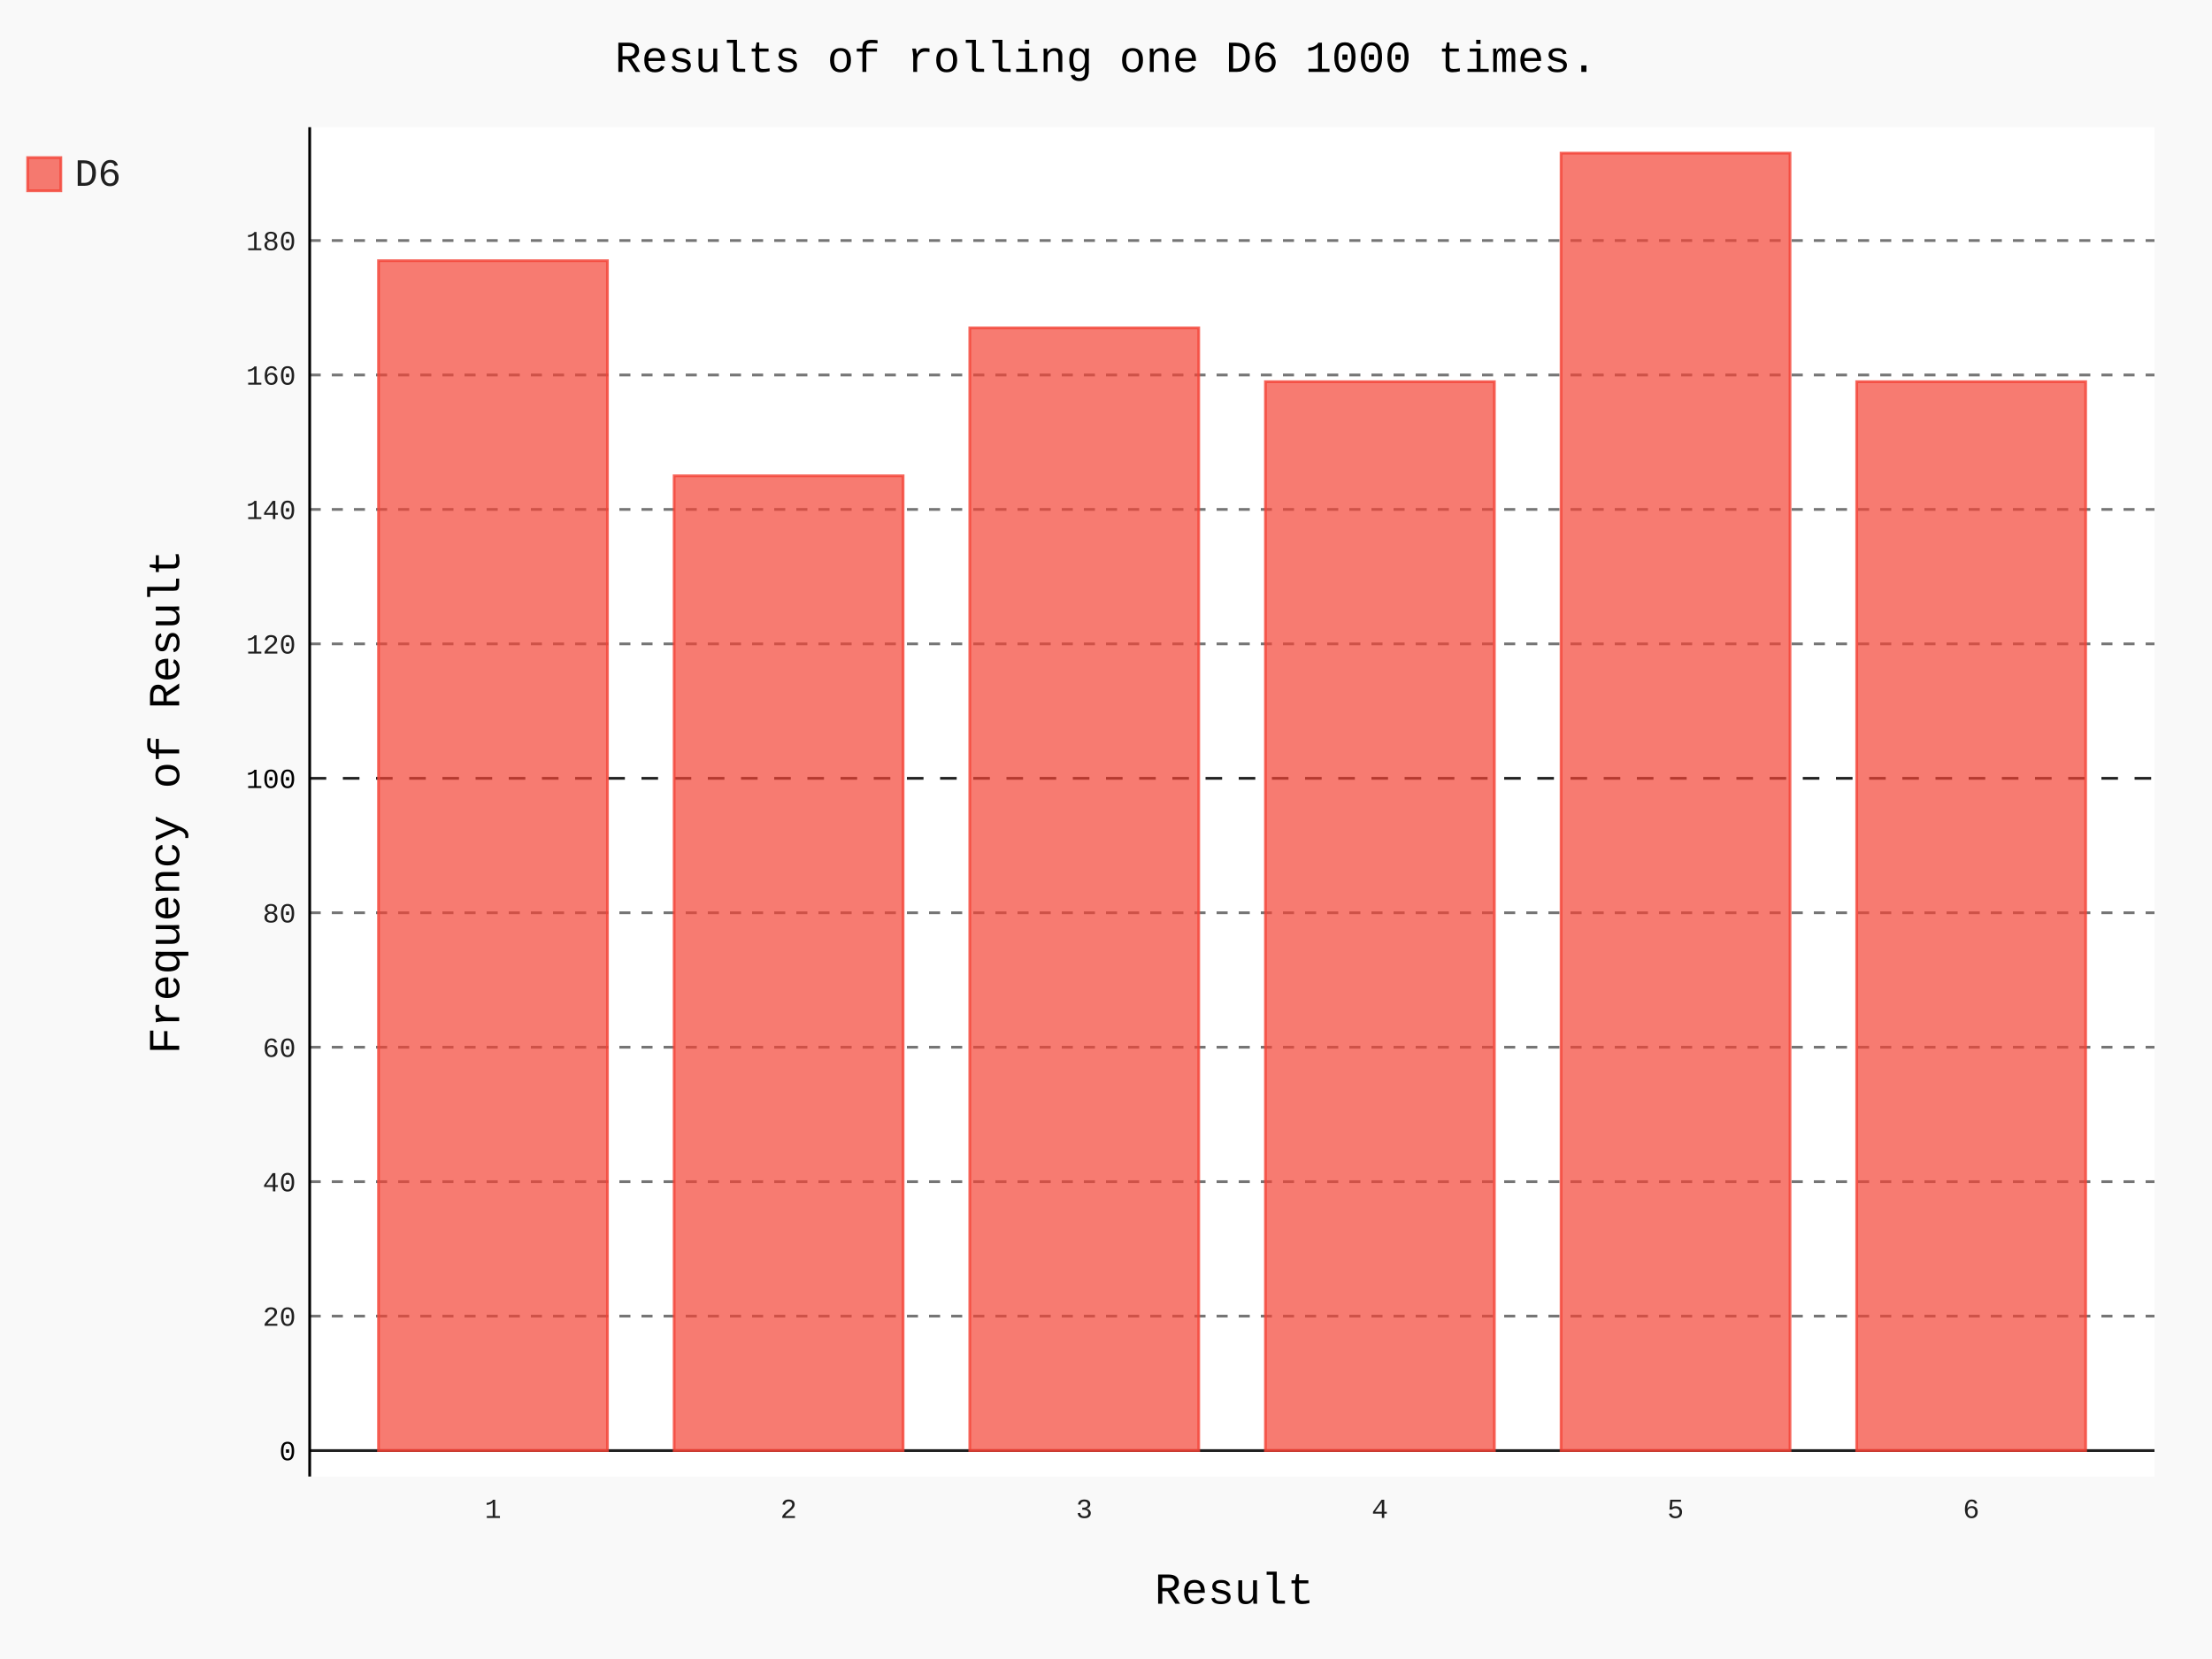
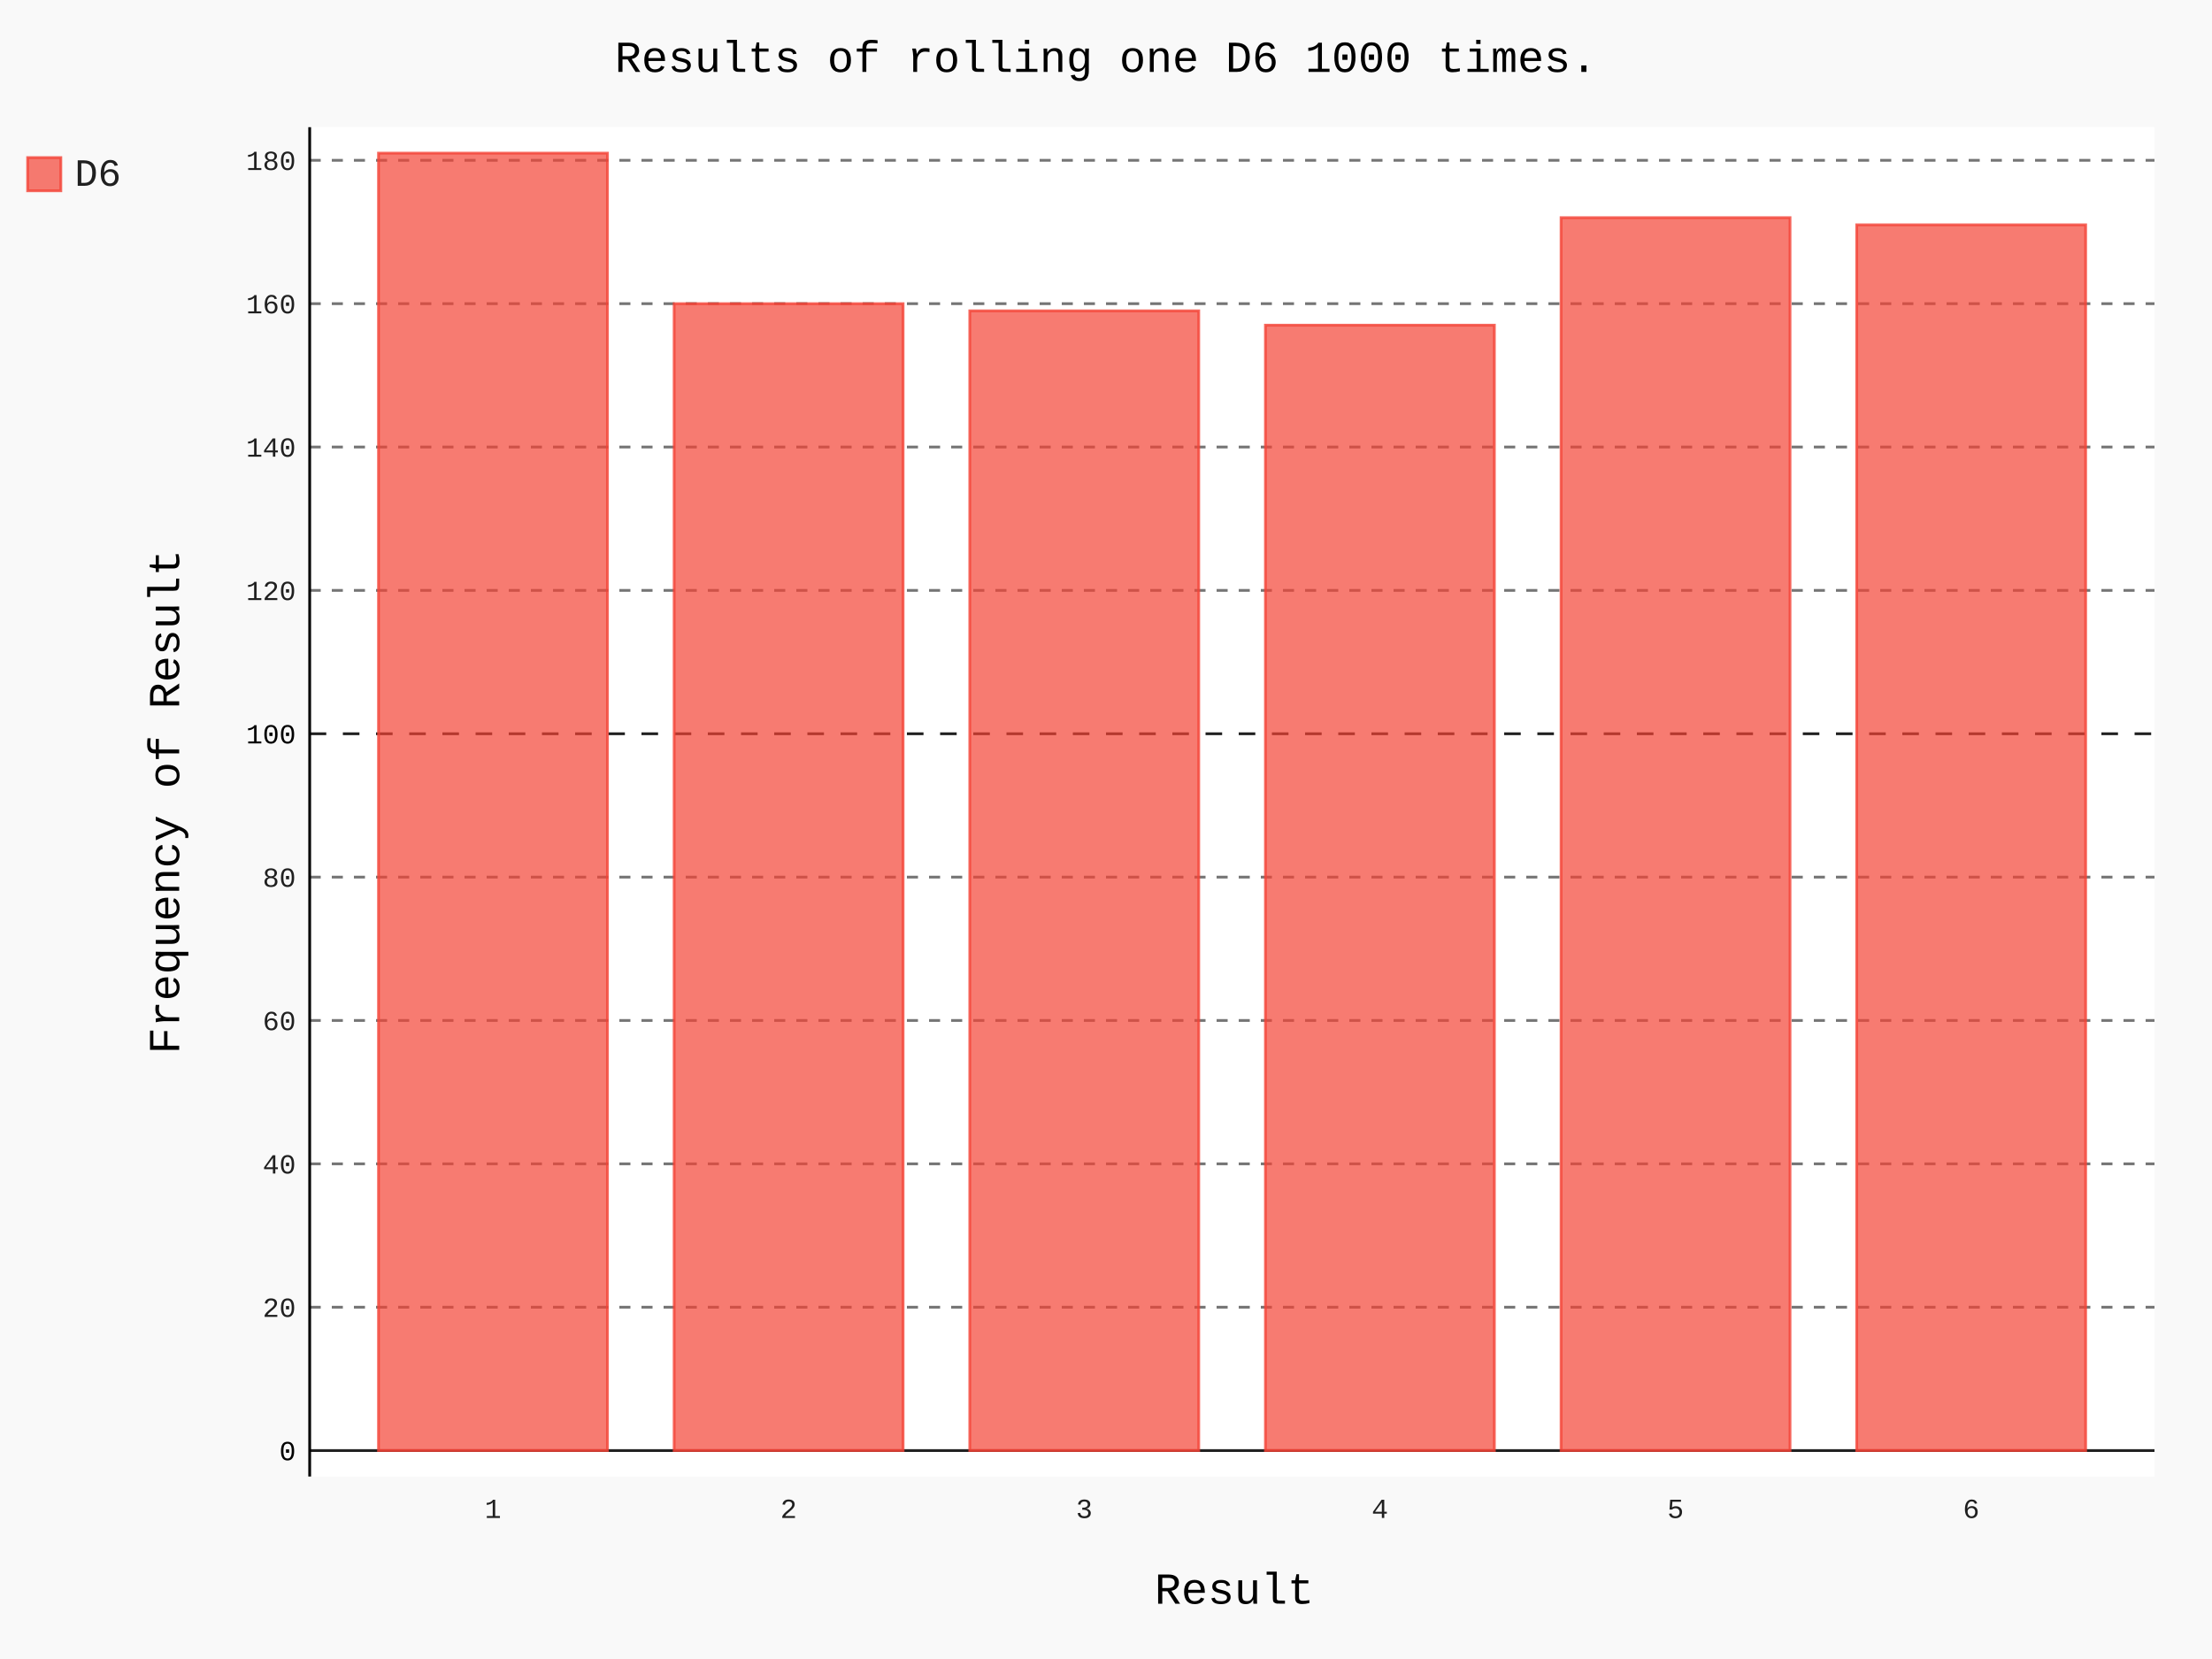
- <svg xmlns="http://www.w3.org/2000/svg" class="pygal-chart" id="chart-bd375e6b-3769-4e1c-9561-12f94205baed" viewBox="0 0 800 600">
+ <svg xmlns="http://www.w3.org/2000/svg" class="pygal-chart" id="chart-a551e1ba-d170-426c-a81f-f08528689463" viewBox="0 0 800 600">
  <defs>
-     <style type="text/css">#chart-bd375e6b-3769-4e1c-9561-12f94205baed{-webkit-user-select:none;-webkit-font-smoothing:antialiased;font-family:Consolas,"Liberation Mono",Menlo,Courier,monospace}#chart-bd375e6b-3769-4e1c-9561-12f94205baed .title{font-family:Consolas,"Liberation Mono",Menlo,Courier,monospace;font-size:16px}#chart-bd375e6b-3769-4e1c-9561-12f94205baed .legends .legend text{font-family:Consolas,"Liberation Mono",Menlo,Courier,monospace;font-size:14px}#chart-bd375e6b-3769-4e1c-9561-12f94205baed .axis text{font-family:Consolas,"Liberation Mono",Menlo,Courier,monospace;font-size:10px}#chart-bd375e6b-3769-4e1c-9561-12f94205baed .axis text.major{font-family:Consolas,"Liberation Mono",Menlo,Courier,monospace;font-size:10px}#chart-bd375e6b-3769-4e1c-9561-12f94205baed .text-overlay text.value{font-family:Consolas,"Liberation Mono",Menlo,Courier,monospace;font-size:16px}#chart-bd375e6b-3769-4e1c-9561-12f94205baed .text-overlay text.label{font-family:Consolas,"Liberation Mono",Menlo,Courier,monospace;font-size:10px}#chart-bd375e6b-3769-4e1c-9561-12f94205baed .tooltip{font-family:Consolas,"Liberation Mono",Menlo,Courier,monospace;font-size:14px}#chart-bd375e6b-3769-4e1c-9561-12f94205baed text.no_data{font-family:Consolas,"Liberation Mono",Menlo,Courier,monospace;font-size:64px}
- #chart-bd375e6b-3769-4e1c-9561-12f94205baed{background-color:rgba(249,249,249,1)}#chart-bd375e6b-3769-4e1c-9561-12f94205baed path,#chart-bd375e6b-3769-4e1c-9561-12f94205baed line,#chart-bd375e6b-3769-4e1c-9561-12f94205baed rect,#chart-bd375e6b-3769-4e1c-9561-12f94205baed circle{-webkit-transition:150ms;-moz-transition:150ms;transition:150ms}#chart-bd375e6b-3769-4e1c-9561-12f94205baed .graph &gt; .background{fill:rgba(249,249,249,1)}#chart-bd375e6b-3769-4e1c-9561-12f94205baed .plot &gt; .background{fill:rgba(255,255,255,1)}#chart-bd375e6b-3769-4e1c-9561-12f94205baed .graph{fill:rgba(0,0,0,.87)}#chart-bd375e6b-3769-4e1c-9561-12f94205baed text.no_data{fill:rgba(0,0,0,1)}#chart-bd375e6b-3769-4e1c-9561-12f94205baed .title{fill:rgba(0,0,0,1)}#chart-bd375e6b-3769-4e1c-9561-12f94205baed .legends .legend text{fill:rgba(0,0,0,.87)}#chart-bd375e6b-3769-4e1c-9561-12f94205baed .legends .legend:hover text{fill:rgba(0,0,0,1)}#chart-bd375e6b-3769-4e1c-9561-12f94205baed .axis .line{stroke:rgba(0,0,0,1)}#chart-bd375e6b-3769-4e1c-9561-12f94205baed .axis .guide.line{stroke:rgba(0,0,0,.54)}#chart-bd375e6b-3769-4e1c-9561-12f94205baed .axis .major.line{stroke:rgba(0,0,0,.87)}#chart-bd375e6b-3769-4e1c-9561-12f94205baed .axis text.major{fill:rgba(0,0,0,1)}#chart-bd375e6b-3769-4e1c-9561-12f94205baed .axis.y .guides:hover .guide.line,#chart-bd375e6b-3769-4e1c-9561-12f94205baed .line-graph .axis.x .guides:hover .guide.line,#chart-bd375e6b-3769-4e1c-9561-12f94205baed .stackedline-graph .axis.x .guides:hover .guide.line,#chart-bd375e6b-3769-4e1c-9561-12f94205baed .xy-graph .axis.x .guides:hover .guide.line{stroke:rgba(0,0,0,1)}#chart-bd375e6b-3769-4e1c-9561-12f94205baed .axis .guides:hover text{fill:rgba(0,0,0,1)}#chart-bd375e6b-3769-4e1c-9561-12f94205baed .reactive{fill-opacity:.7;stroke-opacity:.8}#chart-bd375e6b-3769-4e1c-9561-12f94205baed .ci{stroke:rgba(0,0,0,.87)}#chart-bd375e6b-3769-4e1c-9561-12f94205baed .reactive.active,#chart-bd375e6b-3769-4e1c-9561-12f94205baed .active .reactive{fill-opacity:.8;stroke-opacity:.9;stroke-width:4}#chart-bd375e6b-3769-4e1c-9561-12f94205baed .ci .reactive.active{stroke-width:1.5}#chart-bd375e6b-3769-4e1c-9561-12f94205baed .series text{fill:rgba(0,0,0,1)}#chart-bd375e6b-3769-4e1c-9561-12f94205baed .tooltip rect{fill:rgba(255,255,255,1);stroke:rgba(0,0,0,1);-webkit-transition:opacity 150ms;-moz-transition:opacity 150ms;transition:opacity 150ms}#chart-bd375e6b-3769-4e1c-9561-12f94205baed .tooltip .label{fill:rgba(0,0,0,.87)}#chart-bd375e6b-3769-4e1c-9561-12f94205baed .tooltip .label{fill:rgba(0,0,0,.87)}#chart-bd375e6b-3769-4e1c-9561-12f94205baed .tooltip .legend{font-size:.8em;fill:rgba(0,0,0,.54)}#chart-bd375e6b-3769-4e1c-9561-12f94205baed .tooltip .x_label{font-size:.6em;fill:rgba(0,0,0,1)}#chart-bd375e6b-3769-4e1c-9561-12f94205baed .tooltip .xlink{font-size:.5em;text-decoration:underline}#chart-bd375e6b-3769-4e1c-9561-12f94205baed .tooltip .value{font-size:1.5em}#chart-bd375e6b-3769-4e1c-9561-12f94205baed .bound{font-size:.5em}#chart-bd375e6b-3769-4e1c-9561-12f94205baed .max-value{font-size:.75em;fill:rgba(0,0,0,.54)}#chart-bd375e6b-3769-4e1c-9561-12f94205baed .map-element{fill:rgba(255,255,255,1);stroke:rgba(0,0,0,.54) !important}#chart-bd375e6b-3769-4e1c-9561-12f94205baed .map-element .reactive{fill-opacity:inherit;stroke-opacity:inherit}#chart-bd375e6b-3769-4e1c-9561-12f94205baed .color-0,#chart-bd375e6b-3769-4e1c-9561-12f94205baed .color-0 a:visited{stroke:#F44336;fill:#F44336}#chart-bd375e6b-3769-4e1c-9561-12f94205baed .text-overlay .color-0 text{fill:black}
- #chart-bd375e6b-3769-4e1c-9561-12f94205baed text.no_data{text-anchor:middle}#chart-bd375e6b-3769-4e1c-9561-12f94205baed .guide.line{fill:none}#chart-bd375e6b-3769-4e1c-9561-12f94205baed .centered{text-anchor:middle}#chart-bd375e6b-3769-4e1c-9561-12f94205baed .title{text-anchor:middle}#chart-bd375e6b-3769-4e1c-9561-12f94205baed .legends .legend text{fill-opacity:1}#chart-bd375e6b-3769-4e1c-9561-12f94205baed .axis.x text{text-anchor:middle}#chart-bd375e6b-3769-4e1c-9561-12f94205baed .axis.x:not(.web) text[transform]{text-anchor:start}#chart-bd375e6b-3769-4e1c-9561-12f94205baed .axis.x:not(.web) text[transform].backwards{text-anchor:end}#chart-bd375e6b-3769-4e1c-9561-12f94205baed .axis.y text{text-anchor:end}#chart-bd375e6b-3769-4e1c-9561-12f94205baed .axis.y text[transform].backwards{text-anchor:start}#chart-bd375e6b-3769-4e1c-9561-12f94205baed .axis.y2 text{text-anchor:start}#chart-bd375e6b-3769-4e1c-9561-12f94205baed .axis.y2 text[transform].backwards{text-anchor:end}#chart-bd375e6b-3769-4e1c-9561-12f94205baed .axis .guide.line{stroke-dasharray:4,4}#chart-bd375e6b-3769-4e1c-9561-12f94205baed .axis .major.guide.line{stroke-dasharray:6,6}#chart-bd375e6b-3769-4e1c-9561-12f94205baed .horizontal .axis.y .guide.line,#chart-bd375e6b-3769-4e1c-9561-12f94205baed .horizontal .axis.y2 .guide.line,#chart-bd375e6b-3769-4e1c-9561-12f94205baed .vertical .axis.x .guide.line{opacity:0}#chart-bd375e6b-3769-4e1c-9561-12f94205baed .horizontal .axis.always_show .guide.line,#chart-bd375e6b-3769-4e1c-9561-12f94205baed .vertical .axis.always_show .guide.line{opacity:1 !important}#chart-bd375e6b-3769-4e1c-9561-12f94205baed .axis.y .guides:hover .guide.line,#chart-bd375e6b-3769-4e1c-9561-12f94205baed .axis.y2 .guides:hover .guide.line,#chart-bd375e6b-3769-4e1c-9561-12f94205baed .axis.x .guides:hover .guide.line{opacity:1}#chart-bd375e6b-3769-4e1c-9561-12f94205baed .axis .guides:hover text{opacity:1}#chart-bd375e6b-3769-4e1c-9561-12f94205baed .nofill{fill:none}#chart-bd375e6b-3769-4e1c-9561-12f94205baed .subtle-fill{fill-opacity:.2}#chart-bd375e6b-3769-4e1c-9561-12f94205baed .dot{stroke-width:1px;fill-opacity:1}#chart-bd375e6b-3769-4e1c-9561-12f94205baed .dot.active{stroke-width:5px}#chart-bd375e6b-3769-4e1c-9561-12f94205baed .dot.negative{fill:transparent}#chart-bd375e6b-3769-4e1c-9561-12f94205baed text,#chart-bd375e6b-3769-4e1c-9561-12f94205baed tspan{stroke:none !important}#chart-bd375e6b-3769-4e1c-9561-12f94205baed .series text.active{opacity:1}#chart-bd375e6b-3769-4e1c-9561-12f94205baed .tooltip rect{fill-opacity:.95;stroke-width:.5}#chart-bd375e6b-3769-4e1c-9561-12f94205baed .tooltip text{fill-opacity:1}#chart-bd375e6b-3769-4e1c-9561-12f94205baed .showable{visibility:hidden}#chart-bd375e6b-3769-4e1c-9561-12f94205baed .showable.shown{visibility:visible}#chart-bd375e6b-3769-4e1c-9561-12f94205baed .gauge-background{fill:rgba(229,229,229,1);stroke:none}#chart-bd375e6b-3769-4e1c-9561-12f94205baed .bg-lines{stroke:rgba(249,249,249,1);stroke-width:2px}</style>
+     <style type="text/css">#chart-a551e1ba-d170-426c-a81f-f08528689463{-webkit-user-select:none;-webkit-font-smoothing:antialiased;font-family:Consolas,"Liberation Mono",Menlo,Courier,monospace}#chart-a551e1ba-d170-426c-a81f-f08528689463 .title{font-family:Consolas,"Liberation Mono",Menlo,Courier,monospace;font-size:16px}#chart-a551e1ba-d170-426c-a81f-f08528689463 .legends .legend text{font-family:Consolas,"Liberation Mono",Menlo,Courier,monospace;font-size:14px}#chart-a551e1ba-d170-426c-a81f-f08528689463 .axis text{font-family:Consolas,"Liberation Mono",Menlo,Courier,monospace;font-size:10px}#chart-a551e1ba-d170-426c-a81f-f08528689463 .axis text.major{font-family:Consolas,"Liberation Mono",Menlo,Courier,monospace;font-size:10px}#chart-a551e1ba-d170-426c-a81f-f08528689463 .text-overlay text.value{font-family:Consolas,"Liberation Mono",Menlo,Courier,monospace;font-size:16px}#chart-a551e1ba-d170-426c-a81f-f08528689463 .text-overlay text.label{font-family:Consolas,"Liberation Mono",Menlo,Courier,monospace;font-size:10px}#chart-a551e1ba-d170-426c-a81f-f08528689463 .tooltip{font-family:Consolas,"Liberation Mono",Menlo,Courier,monospace;font-size:14px}#chart-a551e1ba-d170-426c-a81f-f08528689463 text.no_data{font-family:Consolas,"Liberation Mono",Menlo,Courier,monospace;font-size:64px}
+ #chart-a551e1ba-d170-426c-a81f-f08528689463{background-color:rgba(249,249,249,1)}#chart-a551e1ba-d170-426c-a81f-f08528689463 path,#chart-a551e1ba-d170-426c-a81f-f08528689463 line,#chart-a551e1ba-d170-426c-a81f-f08528689463 rect,#chart-a551e1ba-d170-426c-a81f-f08528689463 circle{-webkit-transition:150ms;-moz-transition:150ms;transition:150ms}#chart-a551e1ba-d170-426c-a81f-f08528689463 .graph &gt; .background{fill:rgba(249,249,249,1)}#chart-a551e1ba-d170-426c-a81f-f08528689463 .plot &gt; .background{fill:rgba(255,255,255,1)}#chart-a551e1ba-d170-426c-a81f-f08528689463 .graph{fill:rgba(0,0,0,.87)}#chart-a551e1ba-d170-426c-a81f-f08528689463 text.no_data{fill:rgba(0,0,0,1)}#chart-a551e1ba-d170-426c-a81f-f08528689463 .title{fill:rgba(0,0,0,1)}#chart-a551e1ba-d170-426c-a81f-f08528689463 .legends .legend text{fill:rgba(0,0,0,.87)}#chart-a551e1ba-d170-426c-a81f-f08528689463 .legends .legend:hover text{fill:rgba(0,0,0,1)}#chart-a551e1ba-d170-426c-a81f-f08528689463 .axis .line{stroke:rgba(0,0,0,1)}#chart-a551e1ba-d170-426c-a81f-f08528689463 .axis .guide.line{stroke:rgba(0,0,0,.54)}#chart-a551e1ba-d170-426c-a81f-f08528689463 .axis .major.line{stroke:rgba(0,0,0,.87)}#chart-a551e1ba-d170-426c-a81f-f08528689463 .axis text.major{fill:rgba(0,0,0,1)}#chart-a551e1ba-d170-426c-a81f-f08528689463 .axis.y .guides:hover .guide.line,#chart-a551e1ba-d170-426c-a81f-f08528689463 .line-graph .axis.x .guides:hover .guide.line,#chart-a551e1ba-d170-426c-a81f-f08528689463 .stackedline-graph .axis.x .guides:hover .guide.line,#chart-a551e1ba-d170-426c-a81f-f08528689463 .xy-graph .axis.x .guides:hover .guide.line{stroke:rgba(0,0,0,1)}#chart-a551e1ba-d170-426c-a81f-f08528689463 .axis .guides:hover text{fill:rgba(0,0,0,1)}#chart-a551e1ba-d170-426c-a81f-f08528689463 .reactive{fill-opacity:.7;stroke-opacity:.8}#chart-a551e1ba-d170-426c-a81f-f08528689463 .ci{stroke:rgba(0,0,0,.87)}#chart-a551e1ba-d170-426c-a81f-f08528689463 .reactive.active,#chart-a551e1ba-d170-426c-a81f-f08528689463 .active .reactive{fill-opacity:.8;stroke-opacity:.9;stroke-width:4}#chart-a551e1ba-d170-426c-a81f-f08528689463 .ci .reactive.active{stroke-width:1.5}#chart-a551e1ba-d170-426c-a81f-f08528689463 .series text{fill:rgba(0,0,0,1)}#chart-a551e1ba-d170-426c-a81f-f08528689463 .tooltip rect{fill:rgba(255,255,255,1);stroke:rgba(0,0,0,1);-webkit-transition:opacity 150ms;-moz-transition:opacity 150ms;transition:opacity 150ms}#chart-a551e1ba-d170-426c-a81f-f08528689463 .tooltip .label{fill:rgba(0,0,0,.87)}#chart-a551e1ba-d170-426c-a81f-f08528689463 .tooltip .label{fill:rgba(0,0,0,.87)}#chart-a551e1ba-d170-426c-a81f-f08528689463 .tooltip .legend{font-size:.8em;fill:rgba(0,0,0,.54)}#chart-a551e1ba-d170-426c-a81f-f08528689463 .tooltip .x_label{font-size:.6em;fill:rgba(0,0,0,1)}#chart-a551e1ba-d170-426c-a81f-f08528689463 .tooltip .xlink{font-size:.5em;text-decoration:underline}#chart-a551e1ba-d170-426c-a81f-f08528689463 .tooltip .value{font-size:1.5em}#chart-a551e1ba-d170-426c-a81f-f08528689463 .bound{font-size:.5em}#chart-a551e1ba-d170-426c-a81f-f08528689463 .max-value{font-size:.75em;fill:rgba(0,0,0,.54)}#chart-a551e1ba-d170-426c-a81f-f08528689463 .map-element{fill:rgba(255,255,255,1);stroke:rgba(0,0,0,.54) !important}#chart-a551e1ba-d170-426c-a81f-f08528689463 .map-element .reactive{fill-opacity:inherit;stroke-opacity:inherit}#chart-a551e1ba-d170-426c-a81f-f08528689463 .color-0,#chart-a551e1ba-d170-426c-a81f-f08528689463 .color-0 a:visited{stroke:#F44336;fill:#F44336}#chart-a551e1ba-d170-426c-a81f-f08528689463 .text-overlay .color-0 text{fill:black}
+ #chart-a551e1ba-d170-426c-a81f-f08528689463 text.no_data{text-anchor:middle}#chart-a551e1ba-d170-426c-a81f-f08528689463 .guide.line{fill:none}#chart-a551e1ba-d170-426c-a81f-f08528689463 .centered{text-anchor:middle}#chart-a551e1ba-d170-426c-a81f-f08528689463 .title{text-anchor:middle}#chart-a551e1ba-d170-426c-a81f-f08528689463 .legends .legend text{fill-opacity:1}#chart-a551e1ba-d170-426c-a81f-f08528689463 .axis.x text{text-anchor:middle}#chart-a551e1ba-d170-426c-a81f-f08528689463 .axis.x:not(.web) text[transform]{text-anchor:start}#chart-a551e1ba-d170-426c-a81f-f08528689463 .axis.x:not(.web) text[transform].backwards{text-anchor:end}#chart-a551e1ba-d170-426c-a81f-f08528689463 .axis.y text{text-anchor:end}#chart-a551e1ba-d170-426c-a81f-f08528689463 .axis.y text[transform].backwards{text-anchor:start}#chart-a551e1ba-d170-426c-a81f-f08528689463 .axis.y2 text{text-anchor:start}#chart-a551e1ba-d170-426c-a81f-f08528689463 .axis.y2 text[transform].backwards{text-anchor:end}#chart-a551e1ba-d170-426c-a81f-f08528689463 .axis .guide.line{stroke-dasharray:4,4}#chart-a551e1ba-d170-426c-a81f-f08528689463 .axis .major.guide.line{stroke-dasharray:6,6}#chart-a551e1ba-d170-426c-a81f-f08528689463 .horizontal .axis.y .guide.line,#chart-a551e1ba-d170-426c-a81f-f08528689463 .horizontal .axis.y2 .guide.line,#chart-a551e1ba-d170-426c-a81f-f08528689463 .vertical .axis.x .guide.line{opacity:0}#chart-a551e1ba-d170-426c-a81f-f08528689463 .horizontal .axis.always_show .guide.line,#chart-a551e1ba-d170-426c-a81f-f08528689463 .vertical .axis.always_show .guide.line{opacity:1 !important}#chart-a551e1ba-d170-426c-a81f-f08528689463 .axis.y .guides:hover .guide.line,#chart-a551e1ba-d170-426c-a81f-f08528689463 .axis.y2 .guides:hover .guide.line,#chart-a551e1ba-d170-426c-a81f-f08528689463 .axis.x .guides:hover .guide.line{opacity:1}#chart-a551e1ba-d170-426c-a81f-f08528689463 .axis .guides:hover text{opacity:1}#chart-a551e1ba-d170-426c-a81f-f08528689463 .nofill{fill:none}#chart-a551e1ba-d170-426c-a81f-f08528689463 .subtle-fill{fill-opacity:.2}#chart-a551e1ba-d170-426c-a81f-f08528689463 .dot{stroke-width:1px;fill-opacity:1}#chart-a551e1ba-d170-426c-a81f-f08528689463 .dot.active{stroke-width:5px}#chart-a551e1ba-d170-426c-a81f-f08528689463 .dot.negative{fill:transparent}#chart-a551e1ba-d170-426c-a81f-f08528689463 text,#chart-a551e1ba-d170-426c-a81f-f08528689463 tspan{stroke:none !important}#chart-a551e1ba-d170-426c-a81f-f08528689463 .series text.active{opacity:1}#chart-a551e1ba-d170-426c-a81f-f08528689463 .tooltip rect{fill-opacity:.95;stroke-width:.5}#chart-a551e1ba-d170-426c-a81f-f08528689463 .tooltip text{fill-opacity:1}#chart-a551e1ba-d170-426c-a81f-f08528689463 .showable{visibility:hidden}#chart-a551e1ba-d170-426c-a81f-f08528689463 .showable.shown{visibility:visible}#chart-a551e1ba-d170-426c-a81f-f08528689463 .gauge-background{fill:rgba(229,229,229,1);stroke:none}#chart-a551e1ba-d170-426c-a81f-f08528689463 .bg-lines{stroke:rgba(249,249,249,1);stroke-width:2px}</style>
  </defs>
  <g class="graph bar-graph vertical">
    <rect class="background" height="600" width="800" x="0" y="0" />
    <g class="plot" transform="translate(112, 46)">
      <rect class="background" height="488" width="667.2" x="0" y="0" />
      <g class="axis y">
        <g class="guides">
          <path class="axis major line" d="M0 478.615 h667.2" />
          <text class="major" x="-5" y="482.115">0</text>
        </g>
        <g class="guides">
-           <path class="guide line" d="M0 429.99 h667.2" />
-           <text class="" x="-5" y="433.49">20</text>
+           <path class="guide line" d="M0 426.767 h667.2" />
+           <text class="" x="-5" y="430.267">20</text>
        </g>
        <g class="guides">
-           <path class="guide line" d="M0 381.365 h667.2" />
-           <text class="" x="-5" y="384.865">40</text>
+           <path class="guide line" d="M0 374.918 h667.2" />
+           <text class="" x="-5" y="378.418">40</text>
        </g>
        <g class="guides">
-           <path class="guide line" d="M0 332.741 h667.2" />
-           <text class="" x="-5" y="336.241">60</text>
+           <path class="guide line" d="M0 323.069 h667.2" />
+           <text class="" x="-5" y="326.569">60</text>
        </g>
        <g class="guides">
-           <path class="guide line" d="M0 284.116 h667.2" />
-           <text class="" x="-5" y="287.616">80</text>
+           <path class="guide line" d="M0 271.221 h667.2" />
+           <text class="" x="-5" y="274.721">80</text>
        </g>
        <g class="guides">
-           <path class="major guide line" d="M0 235.491 h667.2" />
-           <text class="major" x="-5" y="238.991">100</text>
+           <path class="major guide line" d="M0 219.372 h667.2" />
+           <text class="major" x="-5" y="222.872">100</text>
        </g>
        <g class="guides">
-           <path class="guide line" d="M0 186.866 h667.2" />
-           <text class="" x="-5" y="190.366">120</text>
+           <path class="guide line" d="M0 167.523 h667.2" />
+           <text class="" x="-5" y="171.023">120</text>
        </g>
        <g class="guides">
-           <path class="guide line" d="M0 138.241 h667.2" />
-           <text class="" x="-5" y="141.741">140</text>
+           <path class="guide line" d="M0 115.674 h667.2" />
+           <text class="" x="-5" y="119.174">140</text>
        </g>
        <g class="guides">
-           <path class="guide line" d="M0 89.616 h667.2" />
-           <text class="" x="-5" y="93.116">160</text>
+           <path class="guide line" d="M0 63.826 h667.2" />
+           <text class="" x="-5" y="67.326">160</text>
        </g>
        <g class="guides">
-           <path class="guide line" d="M0 40.991 h667.2" />
-           <text class="" x="-5" y="44.491">180</text>
+           <path class="guide line" d="M0 11.977 h667.2" />
+           <text class="" x="-5" y="15.477">180</text>
        </g>
      </g>
      <g class="axis x">
        <path class="line" d="M0 0 v488" />
        <g class="guides">
          <path class="guide line" d="M66.292 0 v488" />
          <text class="" x="66.292" y="503.0">1</text>
        </g>
        <g class="guides">
          <path class="guide line" d="M173.215 0 v488" />
          <text class="" x="173.215" y="503.0">2</text>
        </g>
        <g class="guides">
          <path class="guide line" d="M280.138 0 v488" />
          <text class="" x="280.138" y="503.0">3</text>
        </g>
        <g class="guides">
          <path class="guide line" d="M387.062 0 v488" />
          <text class="" x="387.062" y="503.0">4</text>
        </g>
        <g class="guides">
          <path class="guide line" d="M493.985 0 v488" />
          <text class="" x="493.985" y="503.0">5</text>
        </g>
        <g class="guides">
          <path class="guide line" d="M600.908 0 v488" />
          <text class="" x="600.908" y="503.0">6</text>
        </g>
      </g>
      <g class="series serie-0 color-0">
        <g class="bars">
          <g class="bar">
-             <rect class="rect reactive tooltip-trigger" height="430.331" rx="0" ry="0" width="82.801" x="24.892" y="48.285" />
+             <rect class="rect reactive tooltip-trigger" height="469.231" rx="0" ry="0" width="82.801" x="24.892" y="9.385" />
          </g>
          <g class="bar">
-             <rect class="rect reactive tooltip-trigger" height="352.531" rx="0" ry="0" width="82.801" x="131.815" y="126.084" />
+             <rect class="rect reactive tooltip-trigger" height="414.79" rx="0" ry="0" width="82.801" x="131.815" y="63.826" />
          </g>
          <g class="bar">
-             <rect class="rect reactive tooltip-trigger" height="406.018" rx="0" ry="0" width="82.801" x="238.738" y="72.597" />
+             <rect class="rect reactive tooltip-trigger" height="412.197" rx="0" ry="0" width="82.801" x="238.738" y="66.418" />
          </g>
          <g class="bar">
-             <rect class="rect reactive tooltip-trigger" height="386.568" rx="0" ry="0" width="82.801" x="345.661" y="92.047" />
+             <rect class="rect reactive tooltip-trigger" height="407.012" rx="0" ry="0" width="82.801" x="345.661" y="71.603" />
          </g>
          <g class="bar">
-             <rect class="rect reactive tooltip-trigger" height="469.231" rx="0" ry="0" width="82.801" x="452.584" y="9.385" />
+             <rect class="rect reactive tooltip-trigger" height="445.899" rx="0" ry="0" width="82.801" x="452.584" y="32.717" />
          </g>
          <g class="bar">
-             <rect class="rect reactive tooltip-trigger" height="386.568" rx="0" ry="0" width="82.801" x="559.507" y="92.047" />
+             <rect class="rect reactive tooltip-trigger" height="443.306" rx="0" ry="0" width="82.801" x="559.507" y="35.309" />
          </g>
        </g>
      </g>
    </g>
    <g class="titles">
      <text class="title plot_title" x="400.0" y="26">Results of rolling one D6 1000 times.</text>
      <text class="title" x="446.4" y="580">Result</text>
      <text class="title" transform="rotate(-90 38.8 290)" x="38.8" y="316.0">Frequency of Result</text>
    </g>
    <g class="plot overlay" transform="translate(112, 46)">
      <g class="series serie-0 color-0" />
    </g>
    <g class="plot text-overlay" transform="translate(112, 46)">
      <g class="series serie-0 color-0" />
    </g>
    <g class="plot tooltip-overlay" transform="translate(112, 46)">
      <g class="tooltip" style="opacity: 0" transform="translate(0 0)">
        <rect class="tooltip-box" height="0" rx="0" ry="0" width="0" />
        <g class="text" />
      </g>
    </g>
    <g class="legends" transform="translate(10, 56)">
      <g class="legend reactive activate-serie" id="activate-serie-0">
        <rect class="color-0 reactive" height="12" width="12" x="0.0" y="1.0" />
        <text x="17.0" y="11.2">D6</text>
      </g>
    </g>
    <g class="legends" transform="translate(790, 56)" />
  </g>
</svg>
